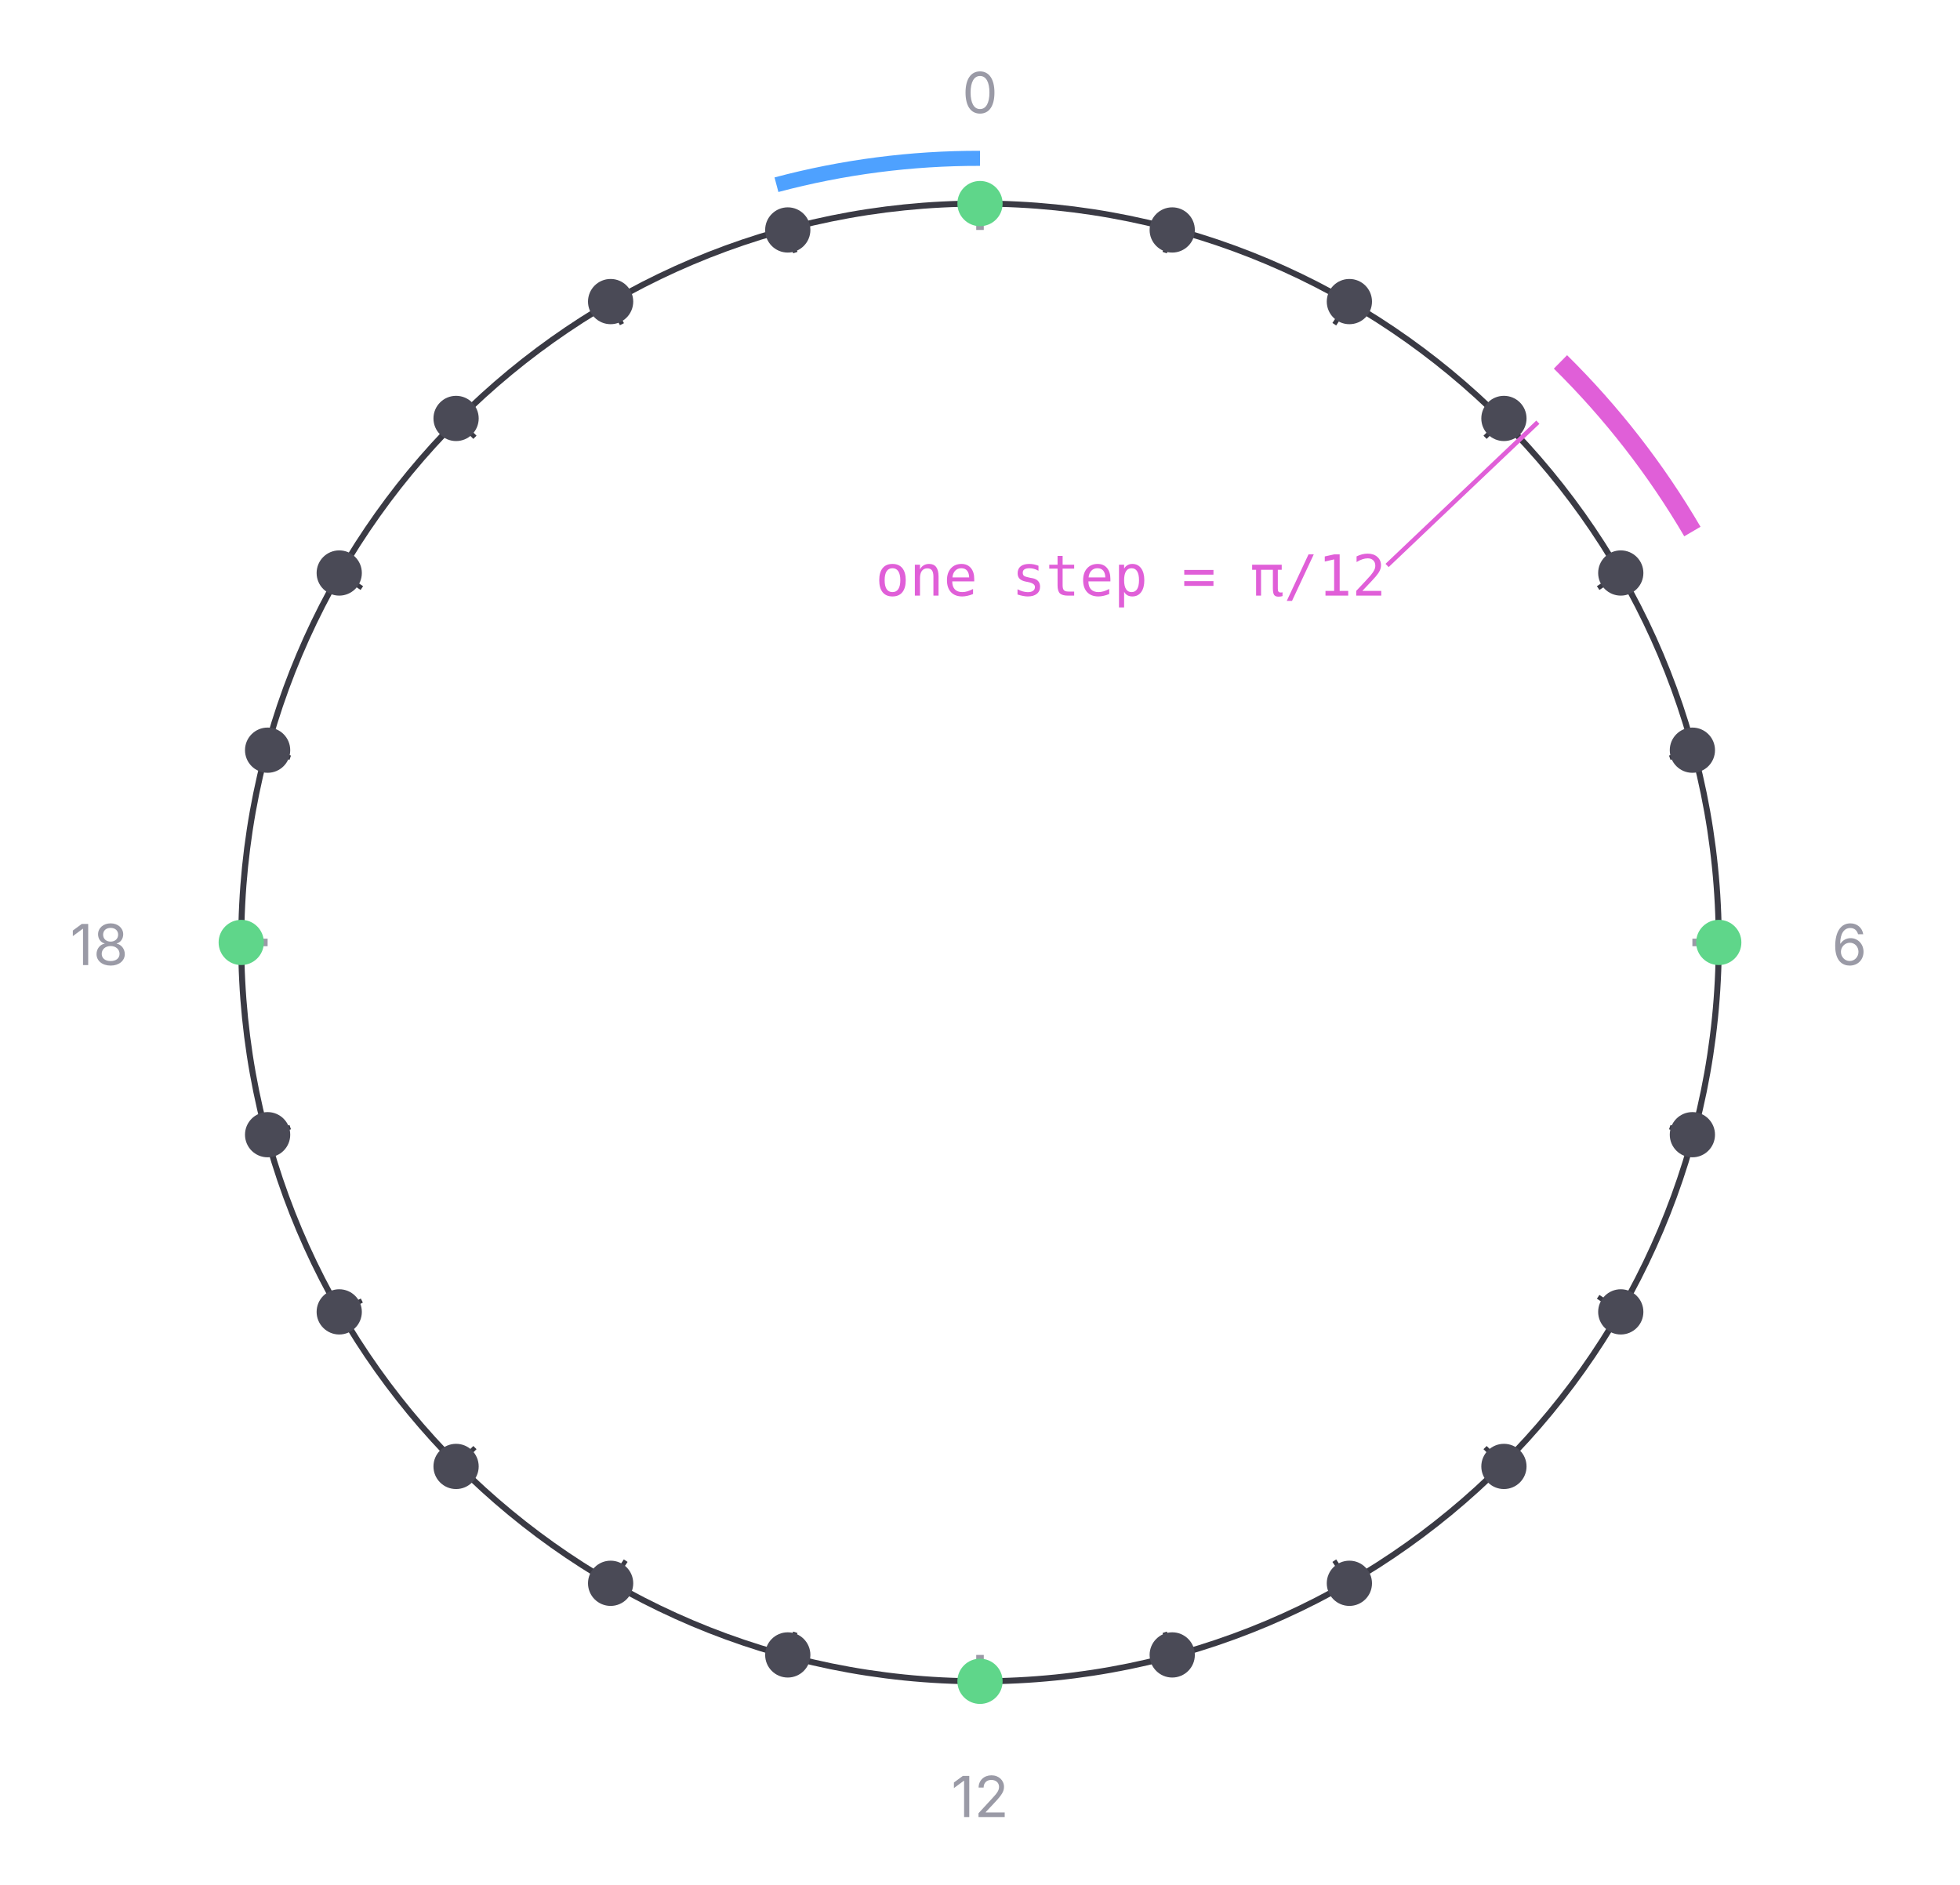
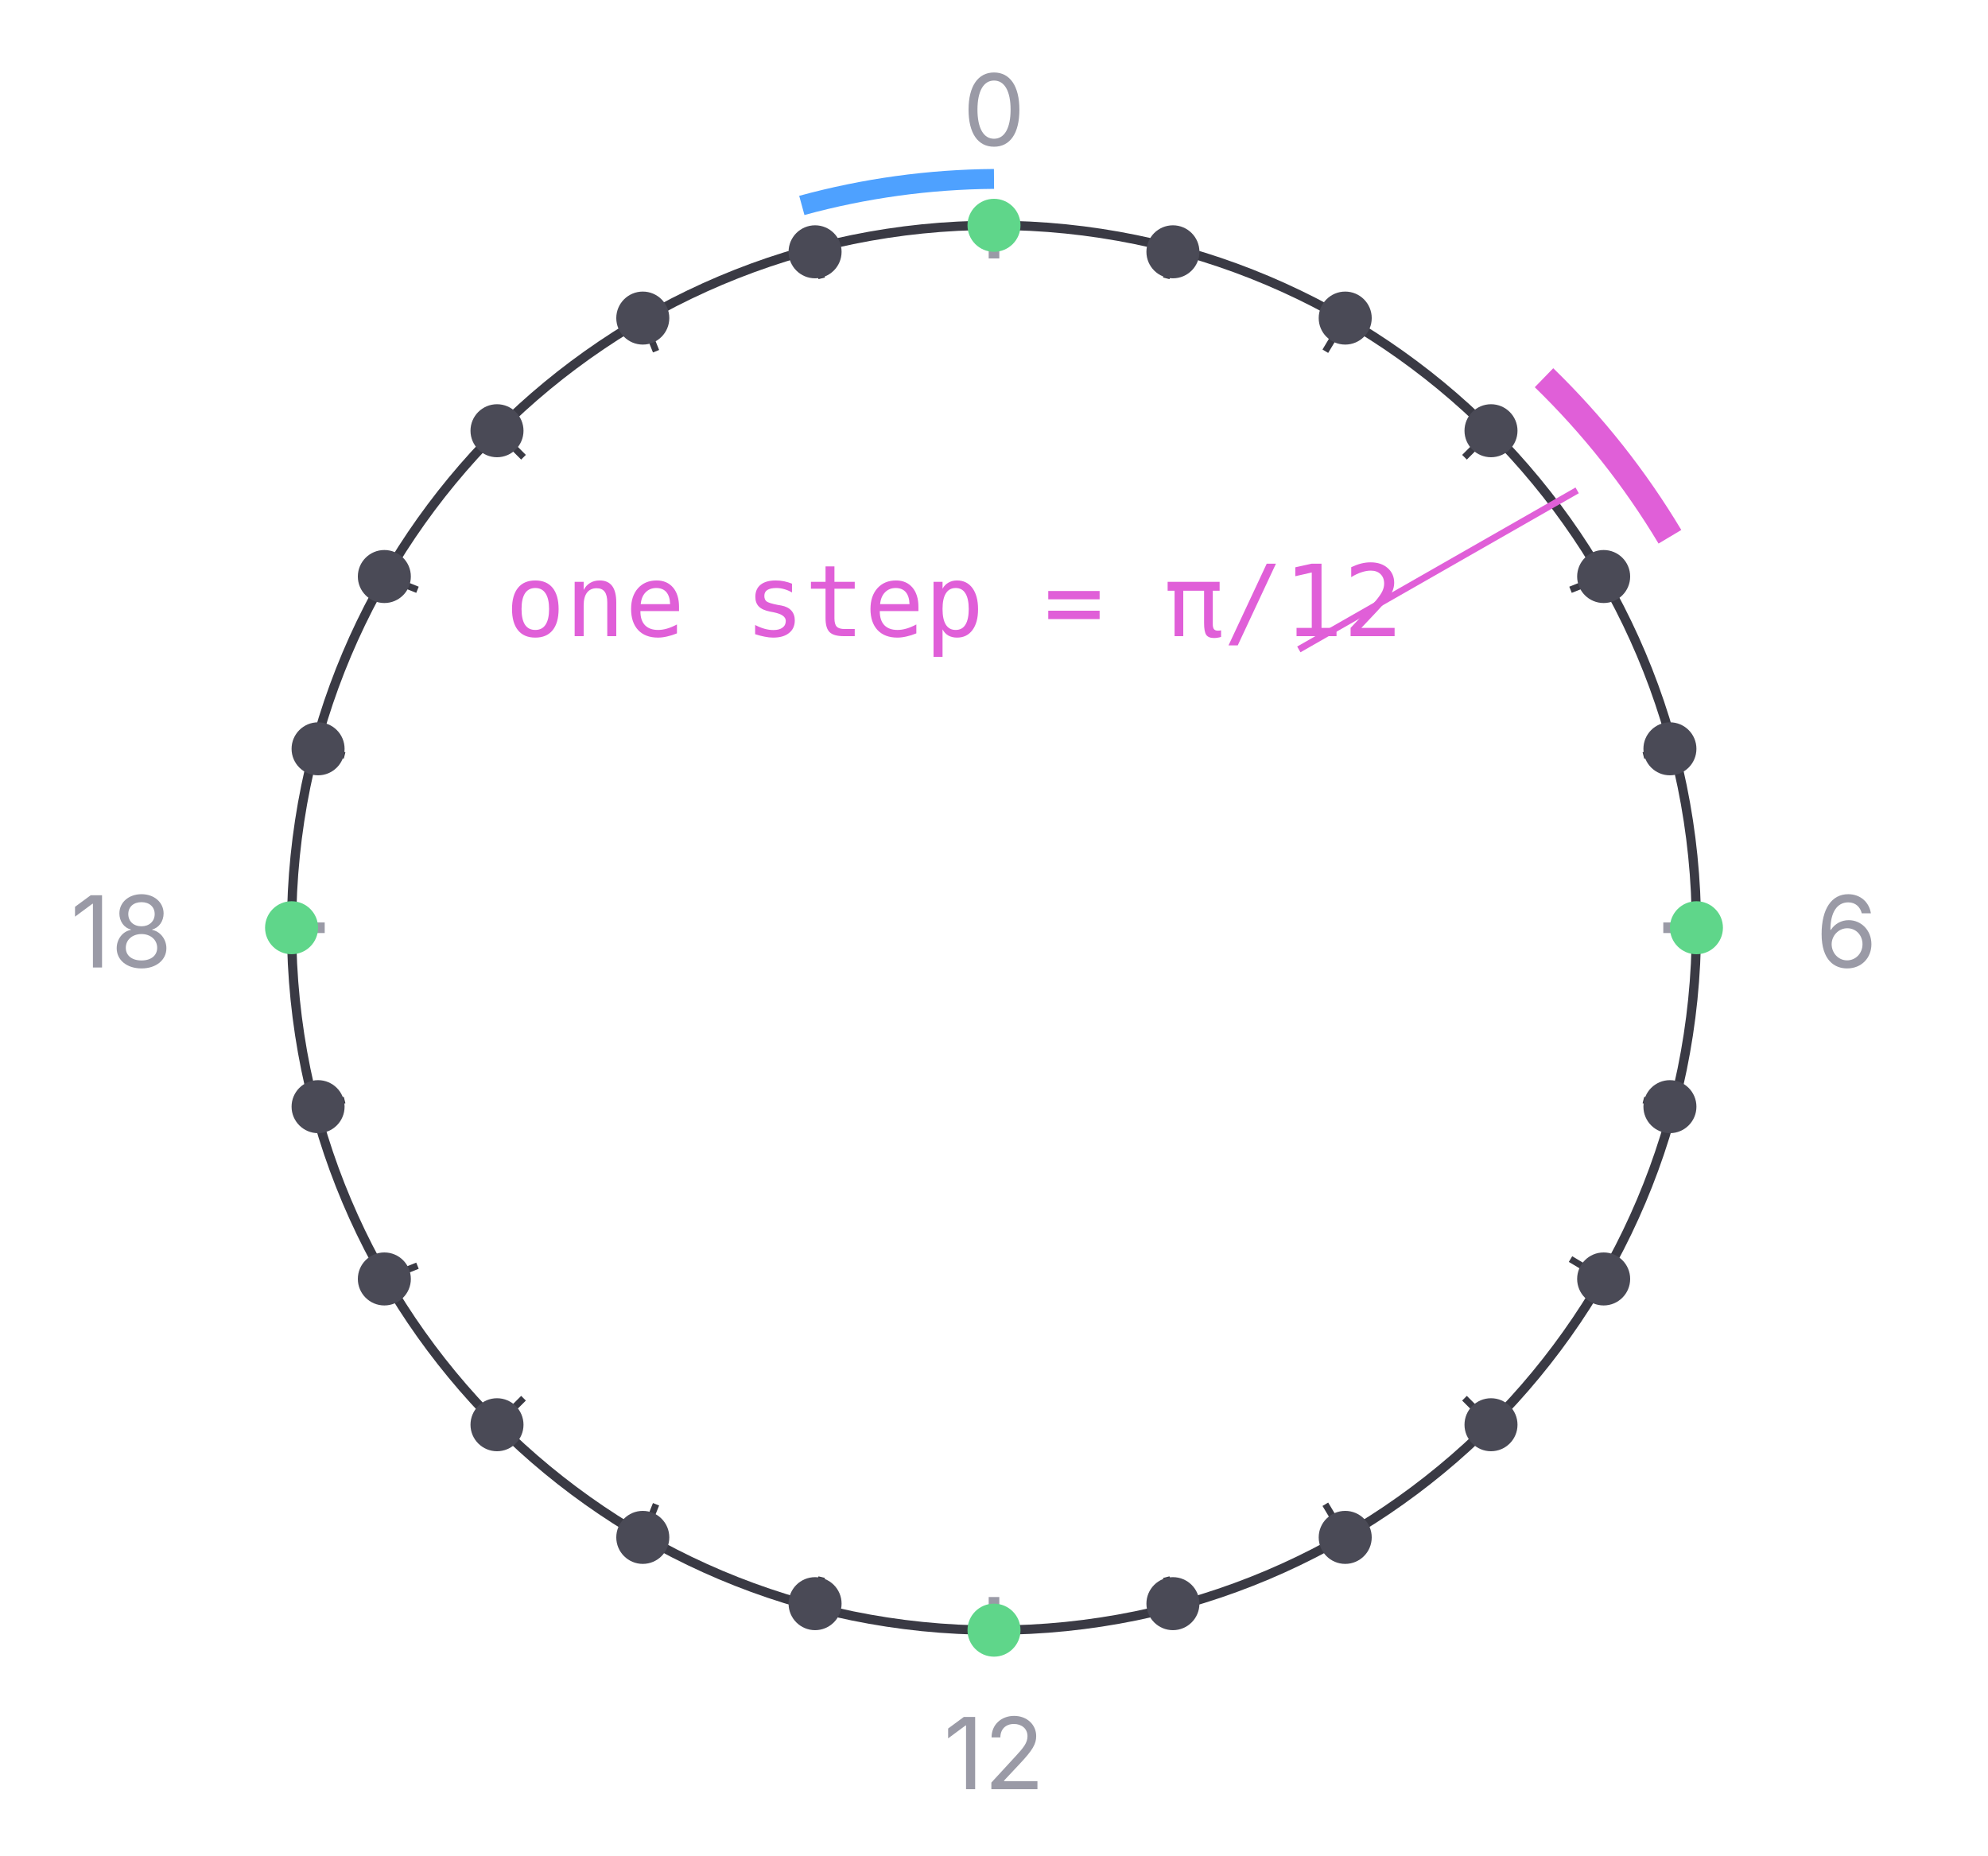
- <svg xmlns="http://www.w3.org/2000/svg" width="520" height="500" viewBox="0 0 520 500">
-   <circle cx="260" cy="250" r="196" fill="none" stroke="#3a3a44" stroke-width="1.6" />
-   <path d="M309 67L311 61M354 86L358 80M394 116L399 111M424 156L430 152M443 201L449 199M443 299L449 301M424 344L430 348M394 384L399 389M354 414L358 420M309 433L311 439M211 433L209 439M166 414L162 420M126 384L121 389M96 345L90 348M77 299L71 301M77 201L71 199M96 156L90 152M126 116L121 111M165 86L162 80M211 67L209 61" stroke="#3a3a44" stroke-width="1.2" />
-   <path d="M260 61L260 54M449 250L456 250M260 439L260 446M71 250L64 250" stroke="#9a9aa6" stroke-width="2" />
-   <path d="M414 96A218 218 0 0 1 449 141" fill="none" stroke="#e05fd8" stroke-width="5" />
-   <path d="M368 150 L408 112" stroke="#e05fd8" stroke-width="1.2" />
-   <text x="300" y="158" font-family="ui-monospace,SFMono-Regular,Menlo,monospace" font-size="15" fill="#e05fd8" text-anchor="middle">one step = π/12</text>
-   <text x="260" y="30" text-anchor="middle" font-family="-apple-system,BlinkMacSystemFont,Segoe UI,sans-serif" font-size="15" fill="#9a9aa6">0</text>
-   <text x="486" y="256" text-anchor="start" font-family="-apple-system,BlinkMacSystemFont,Segoe UI,sans-serif" font-size="15" fill="#9a9aa6">6</text>
-   <text x="260" y="482" text-anchor="middle" font-family="-apple-system,BlinkMacSystemFont,Segoe UI,sans-serif" font-size="15" fill="#9a9aa6">12</text>
-   <text x="34" y="256" text-anchor="end" font-family="-apple-system,BlinkMacSystemFont,Segoe UI,sans-serif" font-size="15" fill="#9a9aa6">18</text>
-   <circle cx="260" cy="54" r="6" fill="#5fd68a" />
-   <circle cx="311" cy="61" r="6" fill="#4a4a56" />
-   <circle cx="358" cy="80" r="6" fill="#4a4a56" />
-   <circle cx="399" cy="111" r="6" fill="#4a4a56" />
-   <circle cx="430" cy="152" r="6" fill="#4a4a56" />
-   <circle cx="449" cy="199" r="6" fill="#4a4a56" />
-   <circle cx="456" cy="250" r="6" fill="#5fd68a" />
-   <circle cx="449" cy="301" r="6" fill="#4a4a56" />
-   <circle cx="430" cy="348" r="6" fill="#4a4a56" />
-   <circle cx="399" cy="389" r="6" fill="#4a4a56" />
-   <circle cx="358" cy="420" r="6" fill="#4a4a56" />
-   <circle cx="311" cy="439" r="6" fill="#4a4a56" />
-   <circle cx="260" cy="446" r="6" fill="#5fd68a" />
-   <circle cx="209" cy="439" r="6" fill="#4a4a56" />
-   <circle cx="162" cy="420" r="6" fill="#4a4a56" />
-   <circle cx="121" cy="389" r="6" fill="#4a4a56" />
-   <circle cx="90" cy="348" r="6" fill="#4a4a56" />
-   <circle cx="71" cy="301" r="6" fill="#4a4a56" />
-   <circle cx="64" cy="250" r="6" fill="#5fd68a" />
-   <circle cx="71" cy="199" r="6" fill="#4a4a56" />
-   <circle cx="90" cy="152" r="6" fill="#4a4a56" />
-   <circle cx="121" cy="111" r="6" fill="#4a4a56" />
-   <circle cx="162" cy="80" r="6" fill="#4a4a56" />
-   <circle cx="209" cy="61" r="6" fill="#4a4a56" />
-   <path d="M206 49A208 208 0 0 1 260 42" fill="none" stroke="#4ea1ff" stroke-width="4" />
+ <svg xmlns="http://www.w3.org/2000/svg" width="300" height="280" viewBox="0 0 300 280">
+   <circle cx="150" cy="140" r="106" fill="none" stroke="#3a3a44" stroke-width="1.4" />
+   <path d="M176 42L177 38M200 53L203 48M221 69L225 65M237 89L242 87M248 114L252 113M248 166L252 167M237 190L242 193M221 211L225 215M200 227L203 232M176 238L177 242M124 238L123 242M99 227L97 232M79 211L75 215M63 191L58 193M52 166L48 167M52 114L48 113M63 89L58 87M79 69L75 65M99 53L97 48M124 42L123 38" stroke="#3a3a44" />
+   <path d="M150 39L150 34M251 140L256 140M150 241L150 246M49 140L44 140" stroke="#9a9aa6" stroke-width="1.6" />
+   <path d="M233 57A118 118 0 0 1 252 81" fill="none" stroke="#e05fd8" stroke-width="4" />
+   <path d="M196 98 L238 74" stroke="#e05fd8" stroke-width="1" />
+   <text x="144" y="96" font-family="ui-monospace,SFMono-Regular,Menlo,monospace" font-size="15" fill="#e05fd8" text-anchor="middle">one step = π/12</text>
+   <text x="150" y="22" text-anchor="middle" font-family="-apple-system,BlinkMacSystemFont,Segoe UI,sans-serif" font-size="15" fill="#9a9aa6">0</text>
+   <text x="274" y="146" text-anchor="start" font-family="-apple-system,BlinkMacSystemFont,Segoe UI,sans-serif" font-size="15" fill="#9a9aa6">6</text>
+   <text x="150" y="270" text-anchor="middle" font-family="-apple-system,BlinkMacSystemFont,Segoe UI,sans-serif" font-size="15" fill="#9a9aa6">12</text>
+   <text x="26" y="146" text-anchor="end" font-family="-apple-system,BlinkMacSystemFont,Segoe UI,sans-serif" font-size="15" fill="#9a9aa6">18</text>
+   <circle cx="150" cy="34" r="4" fill="#5fd68a" />
+   <circle cx="177" cy="38" r="4" fill="#4a4a56" />
+   <circle cx="203" cy="48" r="4" fill="#4a4a56" />
+   <circle cx="225" cy="65" r="4" fill="#4a4a56" />
+   <circle cx="242" cy="87" r="4" fill="#4a4a56" />
+   <circle cx="252" cy="113" r="4" fill="#4a4a56" />
+   <circle cx="256" cy="140" r="4" fill="#5fd68a" />
+   <circle cx="252" cy="167" r="4" fill="#4a4a56" />
+   <circle cx="242" cy="193" r="4" fill="#4a4a56" />
+   <circle cx="225" cy="215" r="4" fill="#4a4a56" />
+   <circle cx="203" cy="232" r="4" fill="#4a4a56" />
+   <circle cx="177" cy="242" r="4" fill="#4a4a56" />
+   <circle cx="150" cy="246" r="4" fill="#5fd68a" />
+   <circle cx="123" cy="242" r="4" fill="#4a4a56" />
+   <circle cx="97" cy="232" r="4" fill="#4a4a56" />
+   <circle cx="75" cy="215" r="4" fill="#4a4a56" />
+   <circle cx="58" cy="193" r="4" fill="#4a4a56" />
+   <circle cx="48" cy="167" r="4" fill="#4a4a56" />
+   <circle cx="44" cy="140" r="4" fill="#5fd68a" />
+   <circle cx="48" cy="113" r="4" fill="#4a4a56" />
+   <circle cx="58" cy="87" r="4" fill="#4a4a56" />
+   <circle cx="75" cy="65" r="4" fill="#4a4a56" />
+   <circle cx="97" cy="48" r="4" fill="#4a4a56" />
+   <circle cx="123" cy="38" r="4" fill="#4a4a56" />
+   <path d="M121 31A113 113 0 0 1 150 27" fill="none" stroke="#4ea1ff" stroke-width="3" />
</svg>
